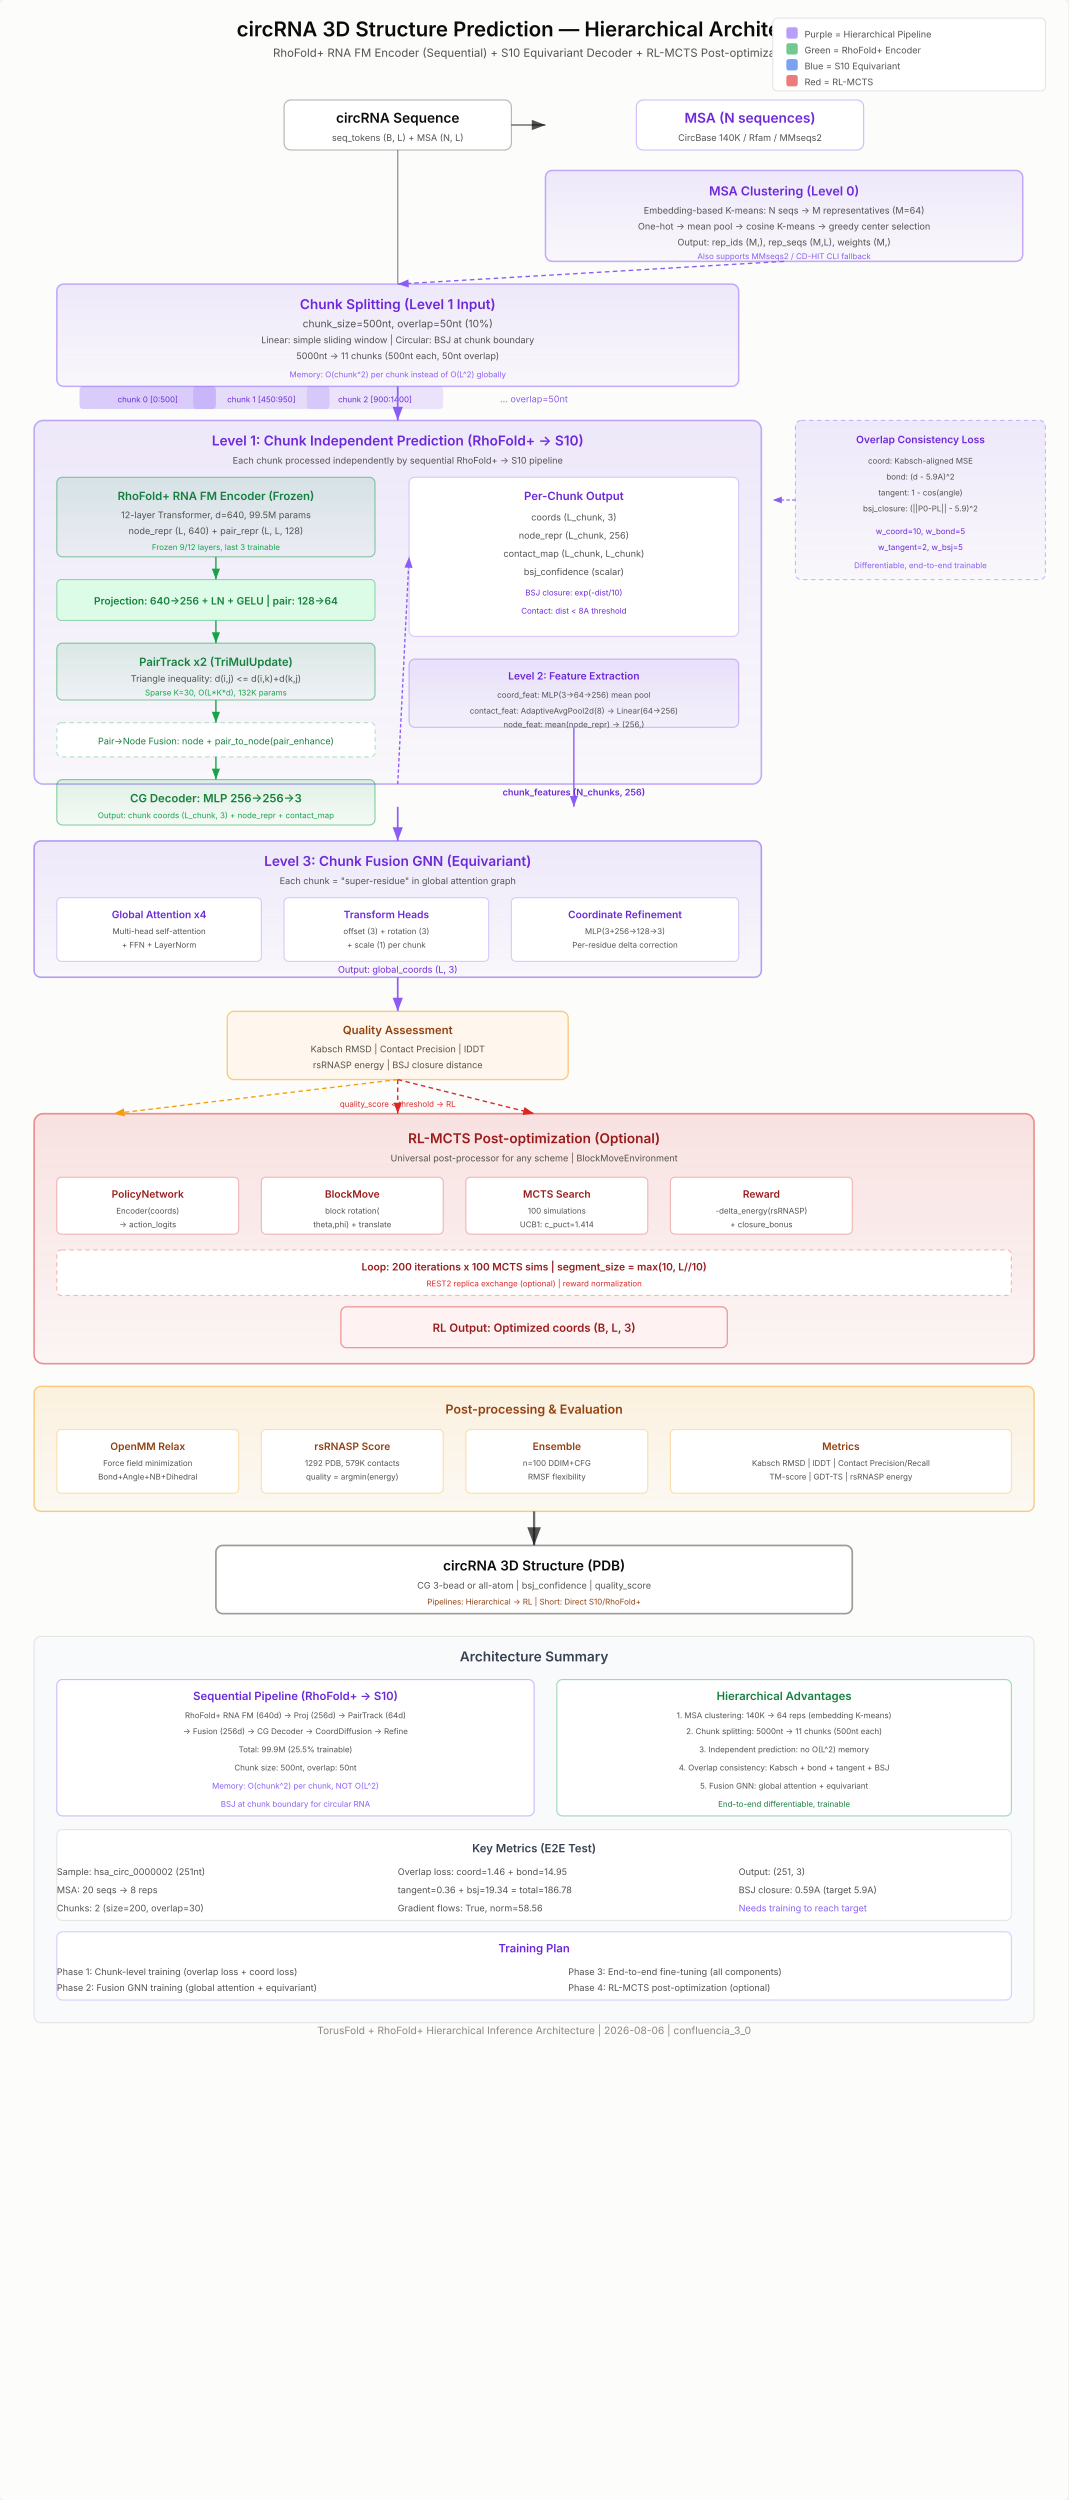
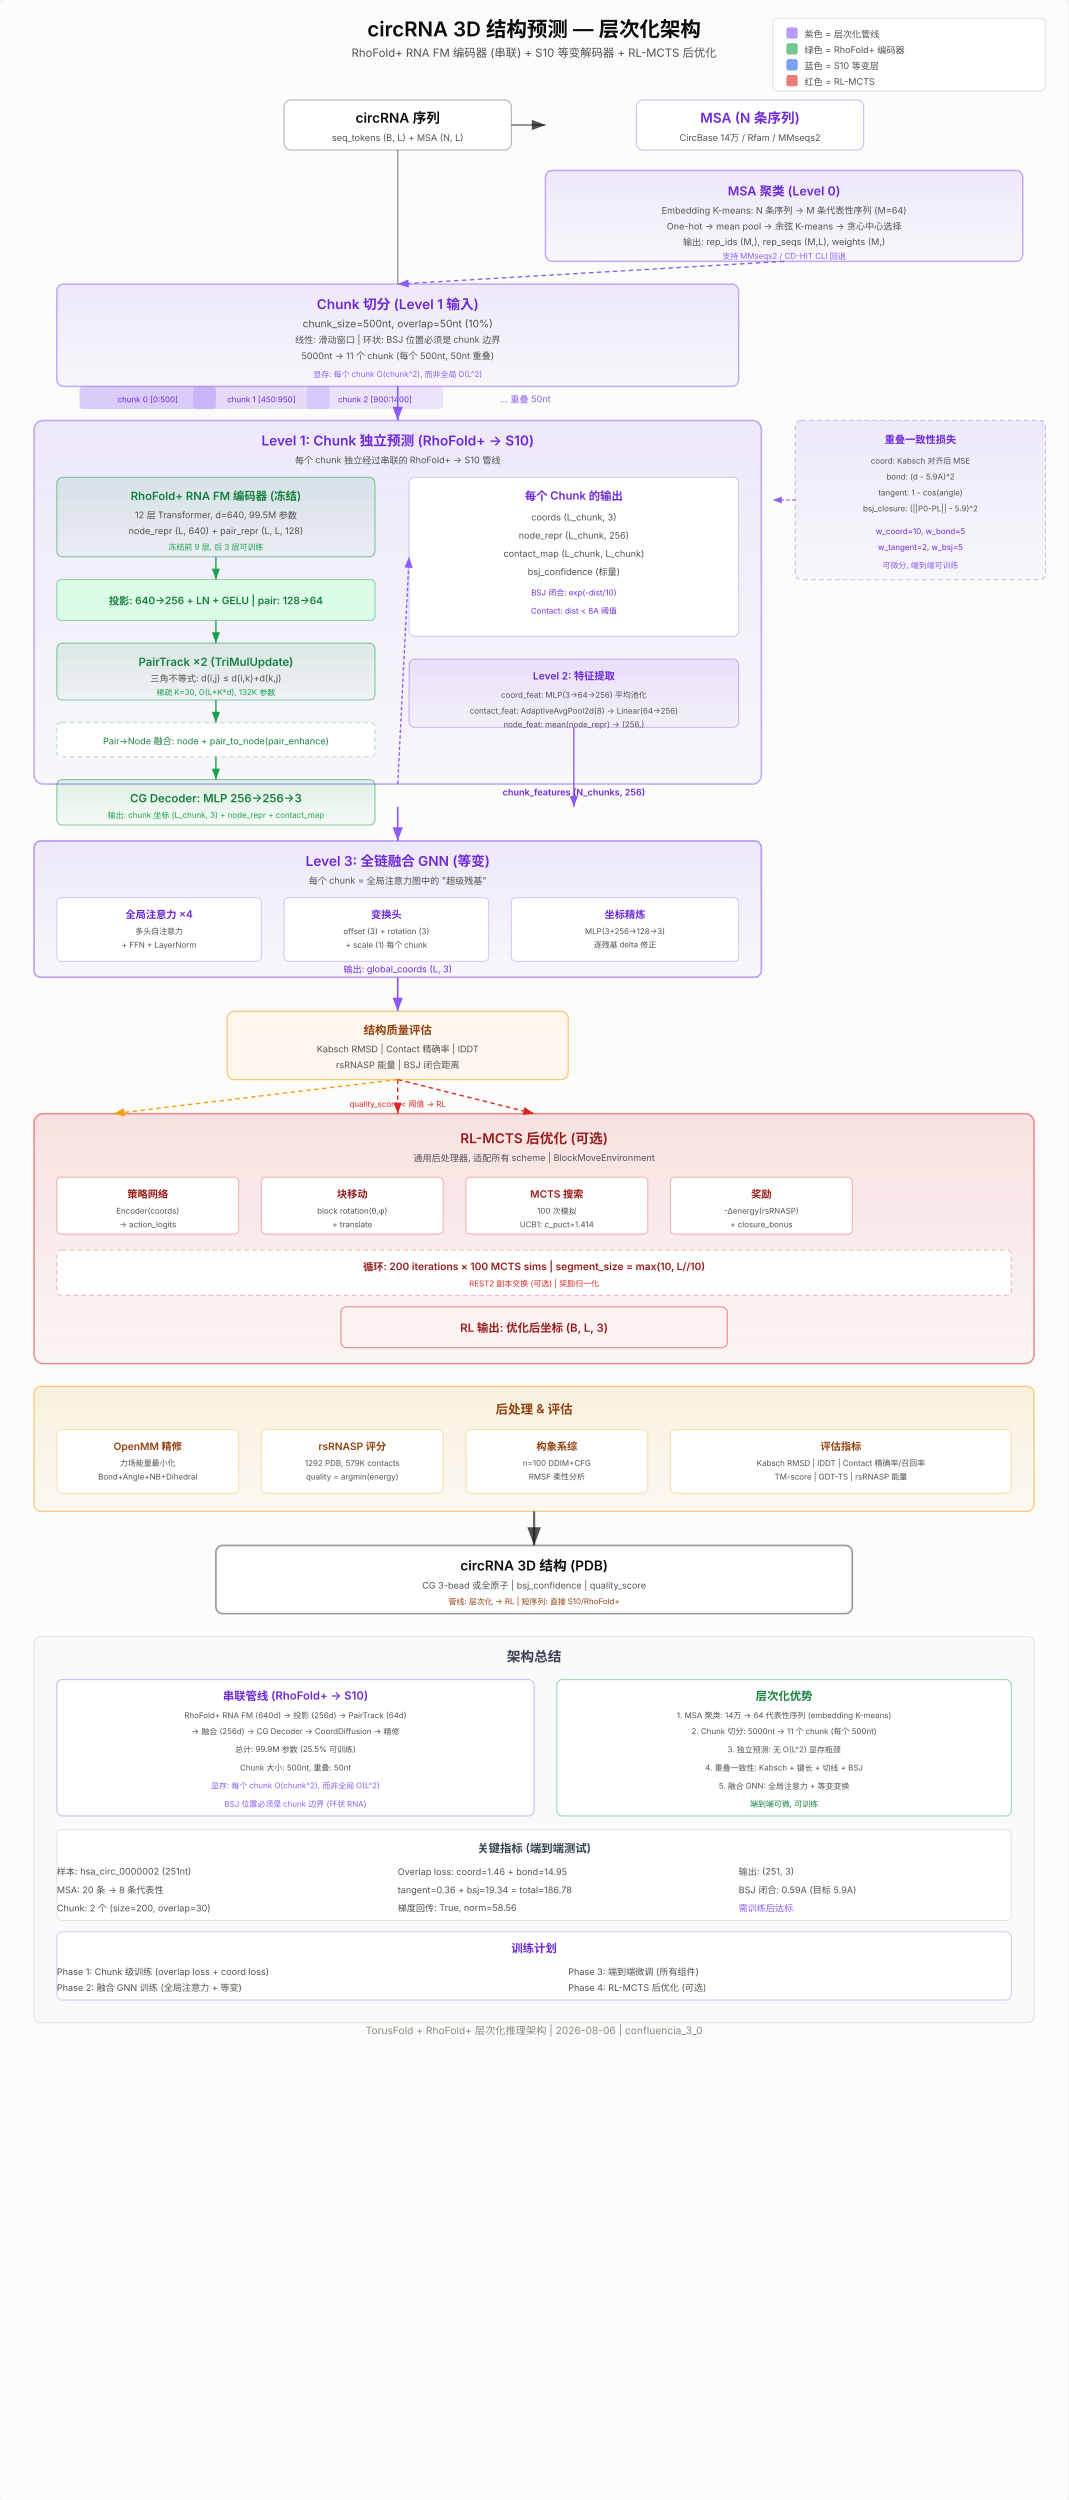
<svg xmlns="http://www.w3.org/2000/svg" viewBox="0 0 940 2200" font-family="system-ui,-apple-system,Segoe UI,sans-serif">
  <defs>
    <linearGradient id="rfFill" x1="0" y1="0" x2="0" y2="1">
      <stop offset="0%" stop-color="#16a34a" stop-opacity="0.12" />
      <stop offset="100%" stop-color="#16a34a" stop-opacity="0.03" />
    </linearGradient>
    <linearGradient id="s10Fill" x1="0" y1="0" x2="0" y2="1">
      <stop offset="0%" stop-color="#2563eb" stop-opacity="0.12" />
      <stop offset="100%" stop-color="#2563eb" stop-opacity="0.03" />
    </linearGradient>
    <linearGradient id="rlFill" x1="0" y1="0" x2="0" y2="1">
      <stop offset="0%" stop-color="#dc2626" stop-opacity="0.12" />
      <stop offset="100%" stop-color="#dc2626" stop-opacity="0.03" />
    </linearGradient>
    <linearGradient id="postFill" x1="0" y1="0" x2="0" y2="1">
      <stop offset="0%" stop-color="#f59e0b" stop-opacity="0.12" />
      <stop offset="100%" stop-color="#f59e0b" stop-opacity="0.03" />
    </linearGradient>
    <linearGradient id="hierFill" x1="0" y1="0" x2="0" y2="1">
      <stop offset="0%" stop-color="#8b5cf6" stop-opacity="0.12" />
      <stop offset="100%" stop-color="#8b5cf6" stop-opacity="0.03" />
    </linearGradient>
    <marker id="a-blk" markerWidth="10" markerHeight="10" refX="8" refY="3" orient="auto" markerUnits="strokeWidth">
      <path d="M0,0 L0,6 L8,3 z" fill="#0b0b0b" fill-opacity="0.7" />
    </marker>
    <marker id="a-grn" markerWidth="10" markerHeight="10" refX="8" refY="3" orient="auto" markerUnits="strokeWidth">
      <path d="M0,0 L0,6 L8,3 z" fill="#16a34a" />
    </marker>
    <marker id="a-blu" markerWidth="10" markerHeight="10" refX="8" refY="3" orient="auto" markerUnits="strokeWidth">
      <path d="M0,0 L0,6 L8,3 z" fill="#2563eb" />
    </marker>
    <marker id="a-red" markerWidth="10" markerHeight="10" refX="8" refY="3" orient="auto" markerUnits="strokeWidth">
      <path d="M0,0 L0,6 L8,3 z" fill="#dc2626" />
    </marker>
    <marker id="a-pur" markerWidth="10" markerHeight="10" refX="8" refY="3" orient="auto" markerUnits="strokeWidth">
      <path d="M0,0 L0,6 L8,3 z" fill="#8b5cf6" />
    </marker>
    <marker id="a-amb" markerWidth="10" markerHeight="10" refX="8" refY="3" orient="auto" markerUnits="strokeWidth">
      <path d="M0,0 L0,6 L8,3 z" fill="#f59e0b" />
    </marker>
  </defs>
  <rect width="940" height="2200" fill="#fcfcfb" rx="4" />
-   <text x="470" y="32" text-anchor="middle" font-size="18" font-weight="600" fill="#0b0b0b">circRNA 3D Structure Prediction — Hierarchical Architecture</text>
-   <text x="470" y="50" text-anchor="middle" font-size="10" fill="#52514e">RhoFold+ RNA FM Encoder (Sequential) + S10 Equivariant Decoder + RL-MCTS Post-optimization</text>
+   <text x="470" y="32" text-anchor="middle" font-size="18" font-weight="600" fill="#0b0b0b">circRNA 3D 结构预测 — 层次化架构</text>
+   <text x="470" y="50" text-anchor="middle" font-size="10" fill="#52514e">RhoFold+ RNA FM 编码器 (串联) + S10 等变解码器 + RL-MCTS 后优化</text>
  <rect x="680" y="16" width="240" height="64" rx="4" fill="#fff" stroke="#e5e5e5" />
  <rect x="692" y="24" width="10" height="10" rx="2" fill="#8b5cf6" fill-opacity="0.6" />
-   <text x="708" y="33" font-size="8" fill="#52514e">Purple = Hierarchical Pipeline</text>
+   <text x="708" y="33" font-size="8" fill="#52514e">紫色 = 层次化管线</text>
  <rect x="692" y="38" width="10" height="10" rx="2" fill="#16a34a" fill-opacity="0.6" />
-   <text x="708" y="47" font-size="8" fill="#52514e">Green = RhoFold+ Encoder</text>
+   <text x="708" y="47" font-size="8" fill="#52514e">绿色 = RhoFold+ 编码器</text>
  <rect x="692" y="52" width="10" height="10" rx="2" fill="#2563eb" fill-opacity="0.6" />
-   <text x="708" y="61" font-size="8" fill="#52514e">Blue = S10 Equivariant</text>
+   <text x="708" y="61" font-size="8" fill="#52514e">蓝色 = S10 等变层</text>
  <rect x="692" y="66" width="10" height="10" rx="2" fill="#dc2626" fill-opacity="0.6" />
-   <text x="708" y="75" font-size="8" fill="#52514e">Red = RL-MCTS</text>
+   <text x="708" y="75" font-size="8" fill="#52514e">红色 = RL-MCTS</text>
  <rect x="250" y="88" width="200" height="44" rx="6" fill="#fff" stroke="#0b0b0b" stroke-opacity="0.3" />
-   <text x="350" y="108" text-anchor="middle" font-size="12" font-weight="600" fill="#0b0b0b">circRNA Sequence</text>
+   <text x="350" y="108" text-anchor="middle" font-size="12" font-weight="600" fill="#0b0b0b">circRNA 序列</text>
  <text x="350" y="124" text-anchor="middle" font-size="8" fill="#52514e">seq_tokens (B, L) + MSA (N, L)</text>
  <rect x="560" y="88" width="200" height="44" rx="6" fill="#fff" stroke="#8b5cf6" stroke-opacity="0.4" />
-   <text x="660" y="108" text-anchor="middle" font-size="12" font-weight="600" fill="#6d28d9">MSA (N sequences)</text>
-   <text x="660" y="124" text-anchor="middle" font-size="8" fill="#52514e">CircBase 140K / Rfam / MMseqs2</text>
+   <text x="660" y="108" text-anchor="middle" font-size="12" font-weight="600" fill="#6d28d9">MSA (N 条序列)</text>
+   <text x="660" y="124" text-anchor="middle" font-size="8" fill="#52514e">CircBase 14万 / Rfam / MMseqs2</text>
  <line x1="450" y1="110" x2="480" y2="110" stroke="#0b0b0b" stroke-opacity="0.5" stroke-width="1.5" marker-end="url(#a-blk)" />
  <rect x="480" y="150" width="420" height="80" rx="6" fill="url(#hierFill)" stroke="#8b5cf6" stroke-opacity="0.5" stroke-width="1.3" />
-   <text x="690" y="172" text-anchor="middle" font-size="11" font-weight="600" fill="#6d28d9">MSA Clustering (Level 0)</text>
-   <text x="690" y="188" text-anchor="middle" font-size="8" fill="#52514e">Embedding-based K-means: N seqs -&gt; M representatives (M=64)</text>
-   <text x="690" y="202" text-anchor="middle" font-size="8" fill="#52514e">One-hot -&gt; mean pool -&gt; cosine K-means -&gt; greedy center selection</text>
-   <text x="690" y="216" text-anchor="middle" font-size="8" fill="#52514e">Output: rep_ids (M,), rep_seqs (M,L), weights (M,)</text>
-   <text x="690" y="228" text-anchor="middle" font-size="7" fill="#8b5cf6">Also supports MMseqs2 / CD-HIT CLI fallback</text>
+   <text x="690" y="172" text-anchor="middle" font-size="11" font-weight="600" fill="#6d28d9">MSA 聚类 (Level 0)</text>
+   <text x="690" y="188" text-anchor="middle" font-size="8" fill="#52514e">Embedding K-means: N 条序列 → M 条代表性序列 (M=64)</text>
+   <text x="690" y="202" text-anchor="middle" font-size="8" fill="#52514e">One-hot → mean pool → 余弦 K-means → 贪心中心选择</text>
+   <text x="690" y="216" text-anchor="middle" font-size="8" fill="#52514e">输出: rep_ids (M,), rep_seqs (M,L), weights (M,)</text>
+   <text x="690" y="228" text-anchor="middle" font-size="7" fill="#8b5cf6">支持 MMseqs2 / CD-HIT CLI 回退</text>
  <line x1="350" y1="132" x2="350" y2="250" stroke="#0b0b0b" stroke-opacity="0.4" stroke-width="1.2" />
  <line x1="690" y1="230" x2="350" y2="250" stroke="#8b5cf6" stroke-width="1.2" stroke-dasharray="4,3" marker-end="url(#a-pur)" />
  <rect x="50" y="250" width="600" height="90" rx="6" fill="url(#hierFill)" stroke="#8b5cf6" stroke-opacity="0.5" stroke-width="1.3" />
-   <text x="350" y="272" text-anchor="middle" font-size="12" font-weight="600" fill="#6d28d9">Chunk Splitting (Level 1 Input)</text>
+   <text x="350" y="272" text-anchor="middle" font-size="12" font-weight="600" fill="#6d28d9">Chunk 切分 (Level 1 输入)</text>
  <text x="350" y="288" text-anchor="middle" font-size="9" fill="#52514e">chunk_size=500nt, overlap=50nt (10%)</text>
-   <text x="350" y="302" text-anchor="middle" font-size="8" fill="#52514e">Linear: simple sliding window | Circular: BSJ at chunk boundary</text>
-   <text x="350" y="316" text-anchor="middle" font-size="8" fill="#52514e">5000nt -&gt; 11 chunks (500nt each, 50nt overlap)</text>
-   <text x="350" y="332" text-anchor="middle" font-size="7" fill="#8b5cf6">Memory: O(chunk^2) per chunk instead of O(L^2) globally</text>
+   <text x="350" y="302" text-anchor="middle" font-size="8" fill="#52514e">线性: 滑动窗口 | 环状: BSJ 位置必须是 chunk 边界</text>
+   <text x="350" y="316" text-anchor="middle" font-size="8" fill="#52514e">5000nt → 11 个 chunk (每个 500nt, 50nt 重叠)</text>
+   <text x="350" y="332" text-anchor="middle" font-size="7" fill="#8b5cf6">显存: 每个 chunk O(chunk^2), 而非全局 O(L^2)</text>
  <rect x="70" y="340" width="120" height="20" rx="3" fill="#8b5cf6" fill-opacity="0.3" />
  <text x="130" y="354" text-anchor="middle" font-size="7" fill="#6d28d9">chunk 0 [0:500]</text>
  <rect x="170" y="340" width="120" height="20" rx="3" fill="#8b5cf6" fill-opacity="0.2" />
  <text x="230" y="354" text-anchor="middle" font-size="7" fill="#6d28d9">chunk 1 [450:950]</text>
  <rect x="270" y="340" width="120" height="20" rx="3" fill="#8b5cf6" fill-opacity="0.15" />
  <text x="330" y="354" text-anchor="middle" font-size="7" fill="#6d28d9">chunk 2 [900:1400]</text>
-   <text x="440" y="354" font-size="8" fill="#8b5cf6">... overlap=50nt</text>
+   <text x="440" y="354" font-size="8" fill="#8b5cf6">... 重叠 50nt</text>
  <line x1="350" y1="340" x2="350" y2="370" stroke="#8b5cf6" stroke-width="1.5" marker-end="url(#a-pur)" />
  <rect x="30" y="370" width="640" height="320" rx="8" fill="url(#hierFill)" stroke="#8b5cf6" stroke-opacity="0.5" stroke-width="1.4" />
-   <text x="350" y="392" text-anchor="middle" font-size="12" font-weight="600" fill="#6d28d9">Level 1: Chunk Independent Prediction (RhoFold+ -&gt; S10)</text>
-   <text x="350" y="408" text-anchor="middle" font-size="8" fill="#52514e">Each chunk processed independently by sequential RhoFold+ -&gt; S10 pipeline</text>
+   <text x="350" y="392" text-anchor="middle" font-size="12" font-weight="600" fill="#6d28d9">Level 1: Chunk 独立预测 (RhoFold+ → S10)</text>
+   <text x="350" y="408" text-anchor="middle" font-size="8" fill="#52514e">每个 chunk 独立经过串联的 RhoFold+ → S10 管线</text>
  <rect x="50" y="420" width="280" height="70" rx="5" fill="url(#rfFill)" stroke="#16a34a" stroke-opacity="0.5" />
-   <text x="190" y="440" text-anchor="middle" font-size="10" font-weight="600" fill="#15803d">RhoFold+ RNA FM Encoder (Frozen)</text>
-   <text x="190" y="456" text-anchor="middle" font-size="8" fill="#52514e">12-layer Transformer, d=640, 99.5M params</text>
+   <text x="190" y="440" text-anchor="middle" font-size="10" font-weight="600" fill="#15803d">RhoFold+ RNA FM 编码器 (冻结)</text>
+   <text x="190" y="456" text-anchor="middle" font-size="8" fill="#52514e">12 层 Transformer, d=640, 99.5M 参数</text>
  <text x="190" y="470" text-anchor="middle" font-size="8" fill="#52514e">node_repr (L, 640) + pair_repr (L, L, 128)</text>
-   <text x="190" y="484" text-anchor="middle" font-size="7" fill="#16a34a">Frozen 9/12 layers, last 3 trainable</text>
+   <text x="190" y="484" text-anchor="middle" font-size="7" fill="#16a34a">冻结前 9 层, 后 3 层可训练</text>
  <line x1="190" y1="490" x2="190" y2="510" stroke="#16a34a" stroke-width="1.2" marker-end="url(#a-grn)" />
  <rect x="50" y="510" width="280" height="36" rx="4" fill="#dcfce7" stroke="#16a34a" stroke-opacity="0.4" />
-   <text x="190" y="532" text-anchor="middle" font-size="9" font-weight="600" fill="#15803d">Projection: 640-&gt;256 + LN + GELU | pair: 128-&gt;64</text>
+   <text x="190" y="532" text-anchor="middle" font-size="9" font-weight="600" fill="#15803d">投影: 640→256 + LN + GELU | pair: 128→64</text>
  <line x1="190" y1="546" x2="190" y2="566" stroke="#16a34a" stroke-width="1.2" marker-end="url(#a-grn)" />
  <rect x="50" y="566" width="280" height="50" rx="5" fill="url(#rfFill)" stroke="#16a34a" stroke-opacity="0.5" />
-   <text x="190" y="586" text-anchor="middle" font-size="10" font-weight="600" fill="#15803d">PairTrack x2 (TriMulUpdate)</text>
-   <text x="190" y="600" text-anchor="middle" font-size="8" fill="#52514e">Triangle inequality: d(i,j) &lt;= d(i,k)+d(k,j)</text>
-   <text x="190" y="612" text-anchor="middle" font-size="7" fill="#16a34a">Sparse K=30, O(L*K*d), 132K params</text>
+   <text x="190" y="586" text-anchor="middle" font-size="10" font-weight="600" fill="#15803d">PairTrack ×2 (TriMulUpdate)</text>
+   <text x="190" y="600" text-anchor="middle" font-size="8" fill="#52514e">三角不等式: d(i,j) ≤ d(i,k)+d(k,j)</text>
+   <text x="190" y="612" text-anchor="middle" font-size="7" fill="#16a34a">稀疏 K=30, O(L*K*d), 132K 参数</text>
  <line x1="190" y1="616" x2="190" y2="636" stroke="#16a34a" stroke-width="1.2" marker-end="url(#a-grn)" />
  <rect x="50" y="636" width="280" height="30" rx="4" fill="#fff" stroke="#16a34a" stroke-opacity="0.3" stroke-dasharray="4,3" />
-   <text x="190" y="655" text-anchor="middle" font-size="8" fill="#15803d">Pair-&gt;Node Fusion: node + pair_to_node(pair_enhance)</text>
+   <text x="190" y="655" text-anchor="middle" font-size="8" fill="#15803d">Pair→Node 融合: node + pair_to_node(pair_enhance)</text>
  <line x1="190" y1="666" x2="190" y2="686" stroke="#16a34a" stroke-width="1.2" marker-end="url(#a-grn)" />
  <rect x="50" y="686" width="280" height="40" rx="5" fill="url(#rfFill)" stroke="#16a34a" stroke-opacity="0.5" />
-   <text x="190" y="706" text-anchor="middle" font-size="10" font-weight="600" fill="#15803d">CG Decoder: MLP 256-&gt;256-&gt;3</text>
-   <text x="190" y="720" text-anchor="middle" font-size="7" fill="#16a34a">Output: chunk coords (L_chunk, 3) + node_repr + contact_map</text>
+   <text x="190" y="706" text-anchor="middle" font-size="10" font-weight="600" fill="#15803d">CG Decoder: MLP 256→256→3</text>
+   <text x="190" y="720" text-anchor="middle" font-size="7" fill="#16a34a">输出: chunk 坐标 (L_chunk, 3) + node_repr + contact_map</text>
  <rect x="360" y="420" width="290" height="140" rx="5" fill="#fff" stroke="#8b5cf6" stroke-opacity="0.3" />
-   <text x="505" y="440" text-anchor="middle" font-size="10" font-weight="600" fill="#6d28d9">Per-Chunk Output</text>
+   <text x="505" y="440" text-anchor="middle" font-size="10" font-weight="600" fill="#6d28d9">每个 Chunk 的输出</text>
  <text x="505" y="458" text-anchor="middle" font-size="8" fill="#52514e">coords (L_chunk, 3)</text>
  <text x="505" y="474" text-anchor="middle" font-size="8" fill="#52514e">node_repr (L_chunk, 256)</text>
  <text x="505" y="490" text-anchor="middle" font-size="8" fill="#52514e">contact_map (L_chunk, L_chunk)</text>
-   <text x="505" y="506" text-anchor="middle" font-size="8" fill="#52514e">bsj_confidence (scalar)</text>
-   <text x="505" y="524" text-anchor="middle" font-size="7" fill="#6d28d9">BSJ closure: exp(-dist/10)</text>
-   <text x="505" y="540" text-anchor="middle" font-size="7" fill="#6d28d9">Contact: dist &lt; 8A threshold</text>
+   <text x="505" y="506" text-anchor="middle" font-size="8" fill="#52514e">bsj_confidence (标量)</text>
+   <text x="505" y="524" text-anchor="middle" font-size="7" fill="#6d28d9">BSJ 闭合: exp(-dist/10)</text>
+   <text x="505" y="540" text-anchor="middle" font-size="7" fill="#6d28d9">Contact: dist &lt; 8A 阈值</text>
  <line x1="350" y1="690" x2="360" y2="490" stroke="#8b5cf6" stroke-width="1.2" stroke-dasharray="3,2" marker-end="url(#a-pur)" />
  <rect x="360" y="580" width="290" height="60" rx="5" fill="url(#hierFill)" stroke="#8b5cf6" stroke-opacity="0.4" />
-   <text x="505" y="598" text-anchor="middle" font-size="9" font-weight="600" fill="#6d28d9">Level 2: Feature Extraction</text>
-   <text x="505" y="614" text-anchor="middle" font-size="7" fill="#52514e">coord_feat: MLP(3-&gt;64-&gt;256) mean pool</text>
-   <text x="505" y="628" text-anchor="middle" font-size="7" fill="#52514e">contact_feat: AdaptiveAvgPool2d(8) -&gt; Linear(64-&gt;256)</text>
-   <text x="505" y="640" text-anchor="middle" font-size="7" fill="#52514e">node_feat: mean(node_repr) -&gt; (256,)</text>
+   <text x="505" y="598" text-anchor="middle" font-size="9" font-weight="600" fill="#6d28d9">Level 2: 特征提取</text>
+   <text x="505" y="614" text-anchor="middle" font-size="7" fill="#52514e">coord_feat: MLP(3→64→256) 平均池化</text>
+   <text x="505" y="628" text-anchor="middle" font-size="7" fill="#52514e">contact_feat: AdaptiveAvgPool2d(8) → Linear(64→256)</text>
+   <text x="505" y="640" text-anchor="middle" font-size="7" fill="#52514e">node_feat: mean(node_repr) → (256,)</text>
  <line x1="505" y1="640" x2="505" y2="710" stroke="#8b5cf6" stroke-width="1.2" marker-end="url(#a-pur)" />
  <text x="505" y="700" text-anchor="middle" font-size="8" font-weight="600" fill="#6d28d9">chunk_features (N_chunks, 256)</text>
  <line x1="350" y1="710" x2="350" y2="740" stroke="#8b5cf6" stroke-width="1.5" marker-end="url(#a-pur)" />
  <rect x="30" y="740" width="640" height="120" rx="6" fill="url(#hierFill)" stroke="#8b5cf6" stroke-opacity="0.6" stroke-width="1.4" />
-   <text x="350" y="762" text-anchor="middle" font-size="12" font-weight="600" fill="#6d28d9">Level 3: Chunk Fusion GNN (Equivariant)</text>
-   <text x="350" y="778" text-anchor="middle" font-size="8" fill="#52514e">Each chunk = "super-residue" in global attention graph</text>
+   <text x="350" y="762" text-anchor="middle" font-size="12" font-weight="600" fill="#6d28d9">Level 3: 全链融合 GNN (等变)</text>
+   <text x="350" y="778" text-anchor="middle" font-size="8" fill="#52514e">每个 chunk = 全局注意力图中的 "超级残基"</text>
  <rect x="50" y="790" width="180" height="56" rx="4" fill="#fff" stroke="#8b5cf6" stroke-opacity="0.3" />
-   <text x="140" y="808" text-anchor="middle" font-size="9" font-weight="600" fill="#6d28d9">Global Attention x4</text>
-   <text x="140" y="822" text-anchor="middle" font-size="7" fill="#52514e">Multi-head self-attention</text>
+   <text x="140" y="808" text-anchor="middle" font-size="9" font-weight="600" fill="#6d28d9">全局注意力 ×4</text>
+   <text x="140" y="822" text-anchor="middle" font-size="7" fill="#52514e">多头自注意力</text>
  <text x="140" y="834" text-anchor="middle" font-size="7" fill="#52514e">+ FFN + LayerNorm</text>
  <rect x="250" y="790" width="180" height="56" rx="4" fill="#fff" stroke="#8b5cf6" stroke-opacity="0.3" />
-   <text x="340" y="808" text-anchor="middle" font-size="9" font-weight="600" fill="#6d28d9">Transform Heads</text>
+   <text x="340" y="808" text-anchor="middle" font-size="9" font-weight="600" fill="#6d28d9">变换头</text>
  <text x="340" y="822" text-anchor="middle" font-size="7" fill="#52514e">offset (3) + rotation (3)</text>
-   <text x="340" y="834" text-anchor="middle" font-size="7" fill="#52514e">+ scale (1) per chunk</text>
+   <text x="340" y="834" text-anchor="middle" font-size="7" fill="#52514e">+ scale (1) 每个 chunk</text>
  <rect x="450" y="790" width="200" height="56" rx="4" fill="#fff" stroke="#8b5cf6" stroke-opacity="0.3" />
-   <text x="550" y="808" text-anchor="middle" font-size="9" font-weight="600" fill="#6d28d9">Coordinate Refinement</text>
-   <text x="550" y="822" text-anchor="middle" font-size="7" fill="#52514e">MLP(3+256-&gt;128-&gt;3)</text>
-   <text x="550" y="834" text-anchor="middle" font-size="7" fill="#52514e">Per-residue delta correction</text>
-   <text x="350" y="856" text-anchor="middle" font-size="8" fill="#6d28d9">Output: global_coords (L, 3)</text>
+   <text x="550" y="808" text-anchor="middle" font-size="9" font-weight="600" fill="#6d28d9">坐标精炼</text>
+   <text x="550" y="822" text-anchor="middle" font-size="7" fill="#52514e">MLP(3+256→128→3)</text>
+   <text x="550" y="834" text-anchor="middle" font-size="7" fill="#52514e">逐残基 delta 修正</text>
+   <text x="350" y="856" text-anchor="middle" font-size="8" fill="#6d28d9">输出: global_coords (L, 3)</text>
  <line x1="350" y1="860" x2="350" y2="890" stroke="#8b5cf6" stroke-width="1.5" marker-end="url(#a-pur)" />
  <rect x="700" y="370" width="220" height="140" rx="5" fill="url(#hierFill)" stroke="#8b5cf6" stroke-opacity="0.4" stroke-dasharray="4,3" />
-   <text x="810" y="390" text-anchor="middle" font-size="9" font-weight="600" fill="#6d28d9">Overlap Consistency Loss</text>
-   <text x="810" y="408" text-anchor="middle" font-size="7" fill="#52514e">coord: Kabsch-aligned MSE</text>
+   <text x="810" y="390" text-anchor="middle" font-size="9" font-weight="600" fill="#6d28d9">重叠一致性损失</text>
+   <text x="810" y="408" text-anchor="middle" font-size="7" fill="#52514e">coord: Kabsch 对齐后 MSE</text>
  <text x="810" y="422" text-anchor="middle" font-size="7" fill="#52514e">bond: (d - 5.9A)^2</text>
  <text x="810" y="436" text-anchor="middle" font-size="7" fill="#52514e">tangent: 1 - cos(angle)</text>
  <text x="810" y="450" text-anchor="middle" font-size="7" fill="#52514e">bsj_closure: (||P0-PL|| - 5.9)^2</text>
  <text x="810" y="470" text-anchor="middle" font-size="7" fill="#6d28d9">w_coord=10, w_bond=5</text>
  <text x="810" y="484" text-anchor="middle" font-size="7" fill="#6d28d9">w_tangent=2, w_bsj=5</text>
-   <text x="810" y="500" text-anchor="middle" font-size="7" fill="#8b5cf6">Differentiable, end-to-end trainable</text>
+   <text x="810" y="500" text-anchor="middle" font-size="7" fill="#8b5cf6">可微分, 端到端可训练</text>
  <line x1="700" y1="440" x2="680" y2="440" stroke="#8b5cf6" stroke-width="1" stroke-dasharray="3,2" marker-end="url(#a-pur)" />
  <rect x="200" y="890" width="300" height="60" rx="6" fill="#fff7ed" stroke="#f59e0b" stroke-opacity="0.5" stroke-width="1.2" />
-   <text x="350" y="910" text-anchor="middle" font-size="10" font-weight="600" fill="#92400e">Quality Assessment</text>
-   <text x="350" y="926" text-anchor="middle" font-size="8" fill="#52514e">Kabsch RMSD | Contact Precision | lDDT</text>
-   <text x="350" y="940" text-anchor="middle" font-size="8" fill="#52514e">rsRNASP energy | BSJ closure distance</text>
+   <text x="350" y="910" text-anchor="middle" font-size="10" font-weight="600" fill="#92400e">结构质量评估</text>
+   <text x="350" y="926" text-anchor="middle" font-size="8" fill="#52514e">Kabsch RMSD | Contact 精确率 | lDDT</text>
+   <text x="350" y="940" text-anchor="middle" font-size="8" fill="#52514e">rsRNASP 能量 | BSJ 闭合距离</text>
  <line x1="350" y1="950" x2="350" y2="980" stroke="#dc2626" stroke-width="1.2" stroke-dasharray="4,3" marker-end="url(#a-red)" />
-   <text x="350" y="974" text-anchor="middle" font-size="7" fill="#dc2626">quality_score &lt; threshold -&gt; RL</text>
+   <text x="350" y="974" text-anchor="middle" font-size="7" fill="#dc2626">quality_score &lt; 阈值 → RL</text>
  <rect x="30" y="980" width="880" height="220" rx="8" fill="url(#rlFill)" stroke="#dc2626" stroke-opacity="0.5" stroke-width="1.4" />
-   <text x="470" y="1006" text-anchor="middle" font-size="12" font-weight="600" fill="#991b1b">RL-MCTS Post-optimization (Optional)</text>
-   <text x="470" y="1022" text-anchor="middle" font-size="8" fill="#52514e">Universal post-processor for any scheme | BlockMoveEnvironment</text>
+   <text x="470" y="1006" text-anchor="middle" font-size="12" font-weight="600" fill="#991b1b">RL-MCTS 后优化 (可选)</text>
+   <text x="470" y="1022" text-anchor="middle" font-size="8" fill="#52514e">通用后处理器, 适配所有 scheme | BlockMoveEnvironment</text>
  <rect x="50" y="1036" width="160" height="50" rx="4" fill="#fff" stroke="#dc2626" stroke-opacity="0.3" />
-   <text x="130" y="1054" text-anchor="middle" font-size="9" font-weight="600" fill="#991b1b">PolicyNetwork</text>
+   <text x="130" y="1054" text-anchor="middle" font-size="9" font-weight="600" fill="#991b1b">策略网络</text>
  <text x="130" y="1068" text-anchor="middle" font-size="7" fill="#52514e">Encoder(coords)</text>
-   <text x="130" y="1080" text-anchor="middle" font-size="7" fill="#52514e">-&gt; action_logits</text>
+   <text x="130" y="1080" text-anchor="middle" font-size="7" fill="#52514e">→ action_logits</text>
  <rect x="230" y="1036" width="160" height="50" rx="4" fill="#fff" stroke="#dc2626" stroke-opacity="0.3" />
-   <text x="310" y="1054" text-anchor="middle" font-size="9" font-weight="600" fill="#991b1b">BlockMove</text>
-   <text x="310" y="1068" text-anchor="middle" font-size="7" fill="#52514e">block rotation(</text>
-   <text x="310" y="1080" text-anchor="middle" font-size="7" fill="#52514e">theta,phi) + translate</text>
+   <text x="310" y="1054" text-anchor="middle" font-size="9" font-weight="600" fill="#991b1b">块移动</text>
+   <text x="310" y="1068" text-anchor="middle" font-size="7" fill="#52514e">block rotation(θ,φ)</text>
+   <text x="310" y="1080" text-anchor="middle" font-size="7" fill="#52514e">+ translate</text>
  <rect x="410" y="1036" width="160" height="50" rx="4" fill="#fff" stroke="#dc2626" stroke-opacity="0.3" />
-   <text x="490" y="1054" text-anchor="middle" font-size="9" font-weight="600" fill="#991b1b">MCTS Search</text>
-   <text x="490" y="1068" text-anchor="middle" font-size="7" fill="#52514e">100 simulations</text>
+   <text x="490" y="1054" text-anchor="middle" font-size="9" font-weight="600" fill="#991b1b">MCTS 搜索</text>
+   <text x="490" y="1068" text-anchor="middle" font-size="7" fill="#52514e">100 次模拟</text>
  <text x="490" y="1080" text-anchor="middle" font-size="7" fill="#52514e">UCB1: c_puct=1.414</text>
  <rect x="590" y="1036" width="160" height="50" rx="4" fill="#fff" stroke="#dc2626" stroke-opacity="0.3" />
-   <text x="670" y="1054" text-anchor="middle" font-size="9" font-weight="600" fill="#991b1b">Reward</text>
-   <text x="670" y="1068" text-anchor="middle" font-size="7" fill="#52514e">-delta_energy(rsRNASP)</text>
+   <text x="670" y="1054" text-anchor="middle" font-size="9" font-weight="600" fill="#991b1b">奖励</text>
+   <text x="670" y="1068" text-anchor="middle" font-size="7" fill="#52514e">-Δenergy(rsRNASP)</text>
  <text x="670" y="1080" text-anchor="middle" font-size="7" fill="#52514e">+ closure_bonus</text>
  <rect x="50" y="1100" width="840" height="40" rx="4" fill="#fff" stroke="#dc2626" stroke-opacity="0.3" stroke-dasharray="4,3" />
-   <text x="470" y="1118" text-anchor="middle" font-size="9" font-weight="600" fill="#991b1b">Loop: 200 iterations x 100 MCTS sims | segment_size = max(10, L//10)</text>
-   <text x="470" y="1132" text-anchor="middle" font-size="7" fill="#dc2626">REST2 replica exchange (optional) | reward normalization</text>
+   <text x="470" y="1118" text-anchor="middle" font-size="9" font-weight="600" fill="#991b1b">循环: 200 iterations × 100 MCTS sims | segment_size = max(10, L//10)</text>
+   <text x="470" y="1132" text-anchor="middle" font-size="7" fill="#dc2626">REST2 副本交换 (可选) | 奖励归一化</text>
  <rect x="300" y="1150" width="340" height="36" rx="5" fill="#fef2f2" stroke="#dc2626" stroke-opacity="0.5" />
-   <text x="470" y="1172" text-anchor="middle" font-size="10" font-weight="600" fill="#991b1b">RL Output: Optimized coords (B, L, 3)</text>
+   <text x="470" y="1172" text-anchor="middle" font-size="10" font-weight="600" fill="#991b1b">RL 输出: 优化后坐标 (B, L, 3)</text>
  <line x1="350" y1="950" x2="470" y2="980" stroke="#dc2626" stroke-width="1.2" stroke-dasharray="4,3" marker-end="url(#a-red)" />
  <line x1="350" y1="950" x2="100" y2="980" stroke="#f59e0b" stroke-width="1.2" stroke-dasharray="4,3" marker-end="url(#a-amb)" />
  <rect x="30" y="1220" width="880" height="110" rx="6" fill="url(#postFill)" stroke="#f59e0b" stroke-opacity="0.5" stroke-width="1.2" />
-   <text x="470" y="1244" text-anchor="middle" font-size="11" font-weight="600" fill="#92400e">Post-processing &amp; Evaluation</text>
+   <text x="470" y="1244" text-anchor="middle" font-size="11" font-weight="600" fill="#92400e">后处理 &amp; 评估</text>
  <rect x="50" y="1258" width="160" height="56" rx="4" fill="#fff" stroke="#f59e0b" stroke-opacity="0.3" />
-   <text x="130" y="1276" text-anchor="middle" font-size="9" font-weight="600" fill="#92400e">OpenMM Relax</text>
-   <text x="130" y="1290" text-anchor="middle" font-size="7" fill="#52514e">Force field minimization</text>
+   <text x="130" y="1276" text-anchor="middle" font-size="9" font-weight="600" fill="#92400e">OpenMM 精修</text>
+   <text x="130" y="1290" text-anchor="middle" font-size="7" fill="#52514e">力场能量最小化</text>
  <text x="130" y="1302" text-anchor="middle" font-size="7" fill="#52514e">Bond+Angle+NB+Dihedral</text>
  <rect x="230" y="1258" width="160" height="56" rx="4" fill="#fff" stroke="#f59e0b" stroke-opacity="0.3" />
-   <text x="310" y="1276" text-anchor="middle" font-size="9" font-weight="600" fill="#92400e">rsRNASP Score</text>
+   <text x="310" y="1276" text-anchor="middle" font-size="9" font-weight="600" fill="#92400e">rsRNASP 评分</text>
  <text x="310" y="1290" text-anchor="middle" font-size="7" fill="#52514e">1292 PDB, 579K contacts</text>
  <text x="310" y="1302" text-anchor="middle" font-size="7" fill="#52514e">quality = argmin(energy)</text>
  <rect x="410" y="1258" width="160" height="56" rx="4" fill="#fff" stroke="#f59e0b" stroke-opacity="0.3" />
-   <text x="490" y="1276" text-anchor="middle" font-size="9" font-weight="600" fill="#92400e">Ensemble</text>
+   <text x="490" y="1276" text-anchor="middle" font-size="9" font-weight="600" fill="#92400e">构象系综</text>
  <text x="490" y="1290" text-anchor="middle" font-size="7" fill="#52514e">n=100 DDIM+CFG</text>
-   <text x="490" y="1302" text-anchor="middle" font-size="7" fill="#52514e">RMSF flexibility</text>
+   <text x="490" y="1302" text-anchor="middle" font-size="7" fill="#52514e">RMSF 柔性分析</text>
  <rect x="590" y="1258" width="300" height="56" rx="4" fill="#fff" stroke="#f59e0b" stroke-opacity="0.3" />
-   <text x="740" y="1276" text-anchor="middle" font-size="9" font-weight="600" fill="#92400e">Metrics</text>
-   <text x="740" y="1290" text-anchor="middle" font-size="7" fill="#52514e">Kabsch RMSD | lDDT | Contact Precision/Recall</text>
-   <text x="740" y="1302" text-anchor="middle" font-size="7" fill="#52514e">TM-score | GDT-TS | rsRNASP energy</text>
+   <text x="740" y="1276" text-anchor="middle" font-size="9" font-weight="600" fill="#92400e">评估指标</text>
+   <text x="740" y="1290" text-anchor="middle" font-size="7" fill="#52514e">Kabsch RMSD | lDDT | Contact 精确率/召回率</text>
+   <text x="740" y="1302" text-anchor="middle" font-size="7" fill="#52514e">TM-score | GDT-TS | rsRNASP 能量</text>
  <line x1="470" y1="1330" x2="470" y2="1360" stroke="#0b0b0b" stroke-opacity="0.6" stroke-width="2" marker-end="url(#a-blk)" />
  <rect x="190" y="1360" width="560" height="60" rx="6" fill="#fff" stroke="#0b0b0b" stroke-opacity="0.4" stroke-width="1.5" />
-   <text x="470" y="1382" text-anchor="middle" font-size="12" font-weight="600" fill="#0b0b0b">circRNA 3D Structure (PDB)</text>
-   <text x="470" y="1398" text-anchor="middle" font-size="8" fill="#52514e">CG 3-bead or all-atom | bsj_confidence | quality_score</text>
-   <text x="470" y="1412" text-anchor="middle" font-size="7" fill="#92400e">Pipelines: Hierarchical -&gt; RL | Short: Direct S10/RhoFold+</text>
+   <text x="470" y="1382" text-anchor="middle" font-size="12" font-weight="600" fill="#0b0b0b">circRNA 3D 结构 (PDB)</text>
+   <text x="470" y="1398" text-anchor="middle" font-size="8" fill="#52514e">CG 3-bead 或全原子 | bsj_confidence | quality_score</text>
+   <text x="470" y="1412" text-anchor="middle" font-size="7" fill="#92400e">管线: 层次化 → RL | 短序列: 直接 S10/RhoFold+</text>
  <rect x="30" y="1440" width="880" height="340" rx="6" fill="#f9fafb" stroke="#e5e5e5" />
-   <text x="470" y="1462" text-anchor="middle" font-size="12" font-weight="600" fill="#374151">Architecture Summary</text>
+   <text x="470" y="1462" text-anchor="middle" font-size="12" font-weight="600" fill="#374151">架构总结</text>
  <rect x="50" y="1478" width="420" height="120" rx="5" fill="#fff" stroke="#8b5cf6" stroke-opacity="0.4" />
-   <text x="260" y="1496" text-anchor="middle" font-size="10" font-weight="600" fill="#6d28d9">Sequential Pipeline (RhoFold+ -&gt; S10)</text>
-   <text x="260" y="1512" text-anchor="middle" font-size="7" fill="#52514e">RhoFold+ RNA FM (640d) -&gt; Proj (256d) -&gt; PairTrack (64d)</text>
-   <text x="260" y="1526" text-anchor="middle" font-size="7" fill="#52514e">-&gt; Fusion (256d) -&gt; CG Decoder -&gt; CoordDiffusion -&gt; Refine</text>
-   <text x="260" y="1542" text-anchor="middle" font-size="7" fill="#52514e">Total: 99.9M (25.5% trainable)</text>
-   <text x="260" y="1558" text-anchor="middle" font-size="7" fill="#52514e">Chunk size: 500nt, overlap: 50nt</text>
-   <text x="260" y="1574" text-anchor="middle" font-size="7" fill="#8b5cf6">Memory: O(chunk^2) per chunk, NOT O(L^2)</text>
-   <text x="260" y="1590" text-anchor="middle" font-size="7" fill="#8b5cf6">BSJ at chunk boundary for circular RNA</text>
+   <text x="260" y="1496" text-anchor="middle" font-size="10" font-weight="600" fill="#6d28d9">串联管线 (RhoFold+ → S10)</text>
+   <text x="260" y="1512" text-anchor="middle" font-size="7" fill="#52514e">RhoFold+ RNA FM (640d) → 投影 (256d) → PairTrack (64d)</text>
+   <text x="260" y="1526" text-anchor="middle" font-size="7" fill="#52514e">→ 融合 (256d) → CG Decoder → CoordDiffusion → 精修</text>
+   <text x="260" y="1542" text-anchor="middle" font-size="7" fill="#52514e">总计: 99.9M 参数 (25.5% 可训练)</text>
+   <text x="260" y="1558" text-anchor="middle" font-size="7" fill="#52514e">Chunk 大小: 500nt, 重叠: 50nt</text>
+   <text x="260" y="1574" text-anchor="middle" font-size="7" fill="#8b5cf6">显存: 每个 chunk O(chunk^2), 而非全局 O(L^2)</text>
+   <text x="260" y="1590" text-anchor="middle" font-size="7" fill="#8b5cf6">BSJ 位置必须是 chunk 边界 (环状 RNA)</text>
  <rect x="490" y="1478" width="400" height="120" rx="5" fill="#fff" stroke="#16a34a" stroke-opacity="0.4" />
-   <text x="690" y="1496" text-anchor="middle" font-size="10" font-weight="600" fill="#15803d">Hierarchical Advantages</text>
-   <text x="690" y="1512" text-anchor="middle" font-size="7" fill="#52514e">1. MSA clustering: 140K -&gt; 64 reps (embedding K-means)</text>
-   <text x="690" y="1526" text-anchor="middle" font-size="7" fill="#52514e">2. Chunk splitting: 5000nt -&gt; 11 chunks (500nt each)</text>
-   <text x="690" y="1542" text-anchor="middle" font-size="7" fill="#52514e">3. Independent prediction: no O(L^2) memory</text>
-   <text x="690" y="1558" text-anchor="middle" font-size="7" fill="#52514e">4. Overlap consistency: Kabsch + bond + tangent + BSJ</text>
-   <text x="690" y="1574" text-anchor="middle" font-size="7" fill="#52514e">5. Fusion GNN: global attention + equivariant</text>
-   <text x="690" y="1590" text-anchor="middle" font-size="7" fill="#15803d">End-to-end differentiable, trainable</text>
+   <text x="690" y="1496" text-anchor="middle" font-size="10" font-weight="600" fill="#15803d">层次化优势</text>
+   <text x="690" y="1512" text-anchor="middle" font-size="7" fill="#52514e">1. MSA 聚类: 14万 → 64 代表性序列 (embedding K-means)</text>
+   <text x="690" y="1526" text-anchor="middle" font-size="7" fill="#52514e">2. Chunk 切分: 5000nt → 11 个 chunk (每个 500nt)</text>
+   <text x="690" y="1542" text-anchor="middle" font-size="7" fill="#52514e">3. 独立预测: 无 O(L^2) 显存瓶颈</text>
+   <text x="690" y="1558" text-anchor="middle" font-size="7" fill="#52514e">4. 重叠一致性: Kabsch + 键长 + 切线 + BSJ</text>
+   <text x="690" y="1574" text-anchor="middle" font-size="7" fill="#52514e">5. 融合 GNN: 全局注意力 + 等变变换</text>
+   <text x="690" y="1590" text-anchor="middle" font-size="7" fill="#15803d">端到端可微, 可训练</text>
  <rect x="50" y="1610" width="840" height="80" rx="5" fill="#fff" stroke="#e5e5e5" />
-   <text x="470" y="1630" text-anchor="middle" font-size="10" font-weight="600" fill="#374151">Key Metrics (E2E Test)</text>
-   <text x="50" y="1650" font-size="8" fill="#52514e">Sample: hsa_circ_0000002 (251nt)</text>
-   <text x="50" y="1666" font-size="8" fill="#52514e">MSA: 20 seqs -&gt; 8 reps</text>
-   <text x="50" y="1682" font-size="8" fill="#52514e">Chunks: 2 (size=200, overlap=30)</text>
+   <text x="470" y="1630" text-anchor="middle" font-size="10" font-weight="600" fill="#374151">关键指标 (端到端测试)</text>
+   <text x="50" y="1650" font-size="8" fill="#52514e">样本: hsa_circ_0000002 (251nt)</text>
+   <text x="50" y="1666" font-size="8" fill="#52514e">MSA: 20 条 → 8 条代表性</text>
+   <text x="50" y="1682" font-size="8" fill="#52514e">Chunk: 2 个 (size=200, overlap=30)</text>
  <text x="350" y="1650" font-size="8" fill="#52514e">Overlap loss: coord=1.46 + bond=14.95</text>
  <text x="350" y="1666" font-size="8" fill="#52514e">tangent=0.36 + bsj=19.34 = total=186.78</text>
-   <text x="350" y="1682" font-size="8" fill="#52514e">Gradient flows: True, norm=58.56</text>
-   <text x="650" y="1650" font-size="8" fill="#52514e">Output: (251, 3)</text>
-   <text x="650" y="1666" font-size="8" fill="#52514e">BSJ closure: 0.59A (target 5.9A)</text>
-   <text x="650" y="1682" font-size="8" fill="#8b5cf6">Needs training to reach target</text>
+   <text x="350" y="1682" font-size="8" fill="#52514e">梯度回传: True, norm=58.56</text>
+   <text x="650" y="1650" font-size="8" fill="#52514e">输出: (251, 3)</text>
+   <text x="650" y="1666" font-size="8" fill="#52514e">BSJ 闭合: 0.59A (目标 5.9A)</text>
+   <text x="650" y="1682" font-size="8" fill="#8b5cf6">需训练后达标</text>
  <rect x="50" y="1700" width="840" height="60" rx="5" fill="#fff" stroke="#8b5cf6" stroke-opacity="0.3" />
-   <text x="470" y="1718" text-anchor="middle" font-size="10" font-weight="600" fill="#6d28d9">Training Plan</text>
-   <text x="50" y="1738" font-size="8" fill="#52514e">Phase 1: Chunk-level training (overlap loss + coord loss)</text>
-   <text x="50" y="1752" font-size="8" fill="#52514e">Phase 2: Fusion GNN training (global attention + equivariant)</text>
-   <text x="500" y="1738" font-size="8" fill="#52514e">Phase 3: End-to-end fine-tuning (all components)</text>
-   <text x="500" y="1752" font-size="8" fill="#52514e">Phase 4: RL-MCTS post-optimization (optional)</text>
-   <text x="470" y="1790" text-anchor="middle" font-size="9" fill="#898781">TorusFold + RhoFold+ Hierarchical Inference Architecture | 2026-08-06 | confluencia_3_0</text>
+   <text x="470" y="1718" text-anchor="middle" font-size="10" font-weight="600" fill="#6d28d9">训练计划</text>
+   <text x="50" y="1738" font-size="8" fill="#52514e">Phase 1: Chunk 级训练 (overlap loss + coord loss)</text>
+   <text x="50" y="1752" font-size="8" fill="#52514e">Phase 2: 融合 GNN 训练 (全局注意力 + 等变)</text>
+   <text x="500" y="1738" font-size="8" fill="#52514e">Phase 3: 端到端微调 (所有组件)</text>
+   <text x="500" y="1752" font-size="8" fill="#52514e">Phase 4: RL-MCTS 后优化 (可选)</text>
+   <text x="470" y="1790" text-anchor="middle" font-size="9" fill="#898781">TorusFold + RhoFold+ 层次化推理架构 | 2026-08-06 | confluencia_3_0</text>
</svg>
